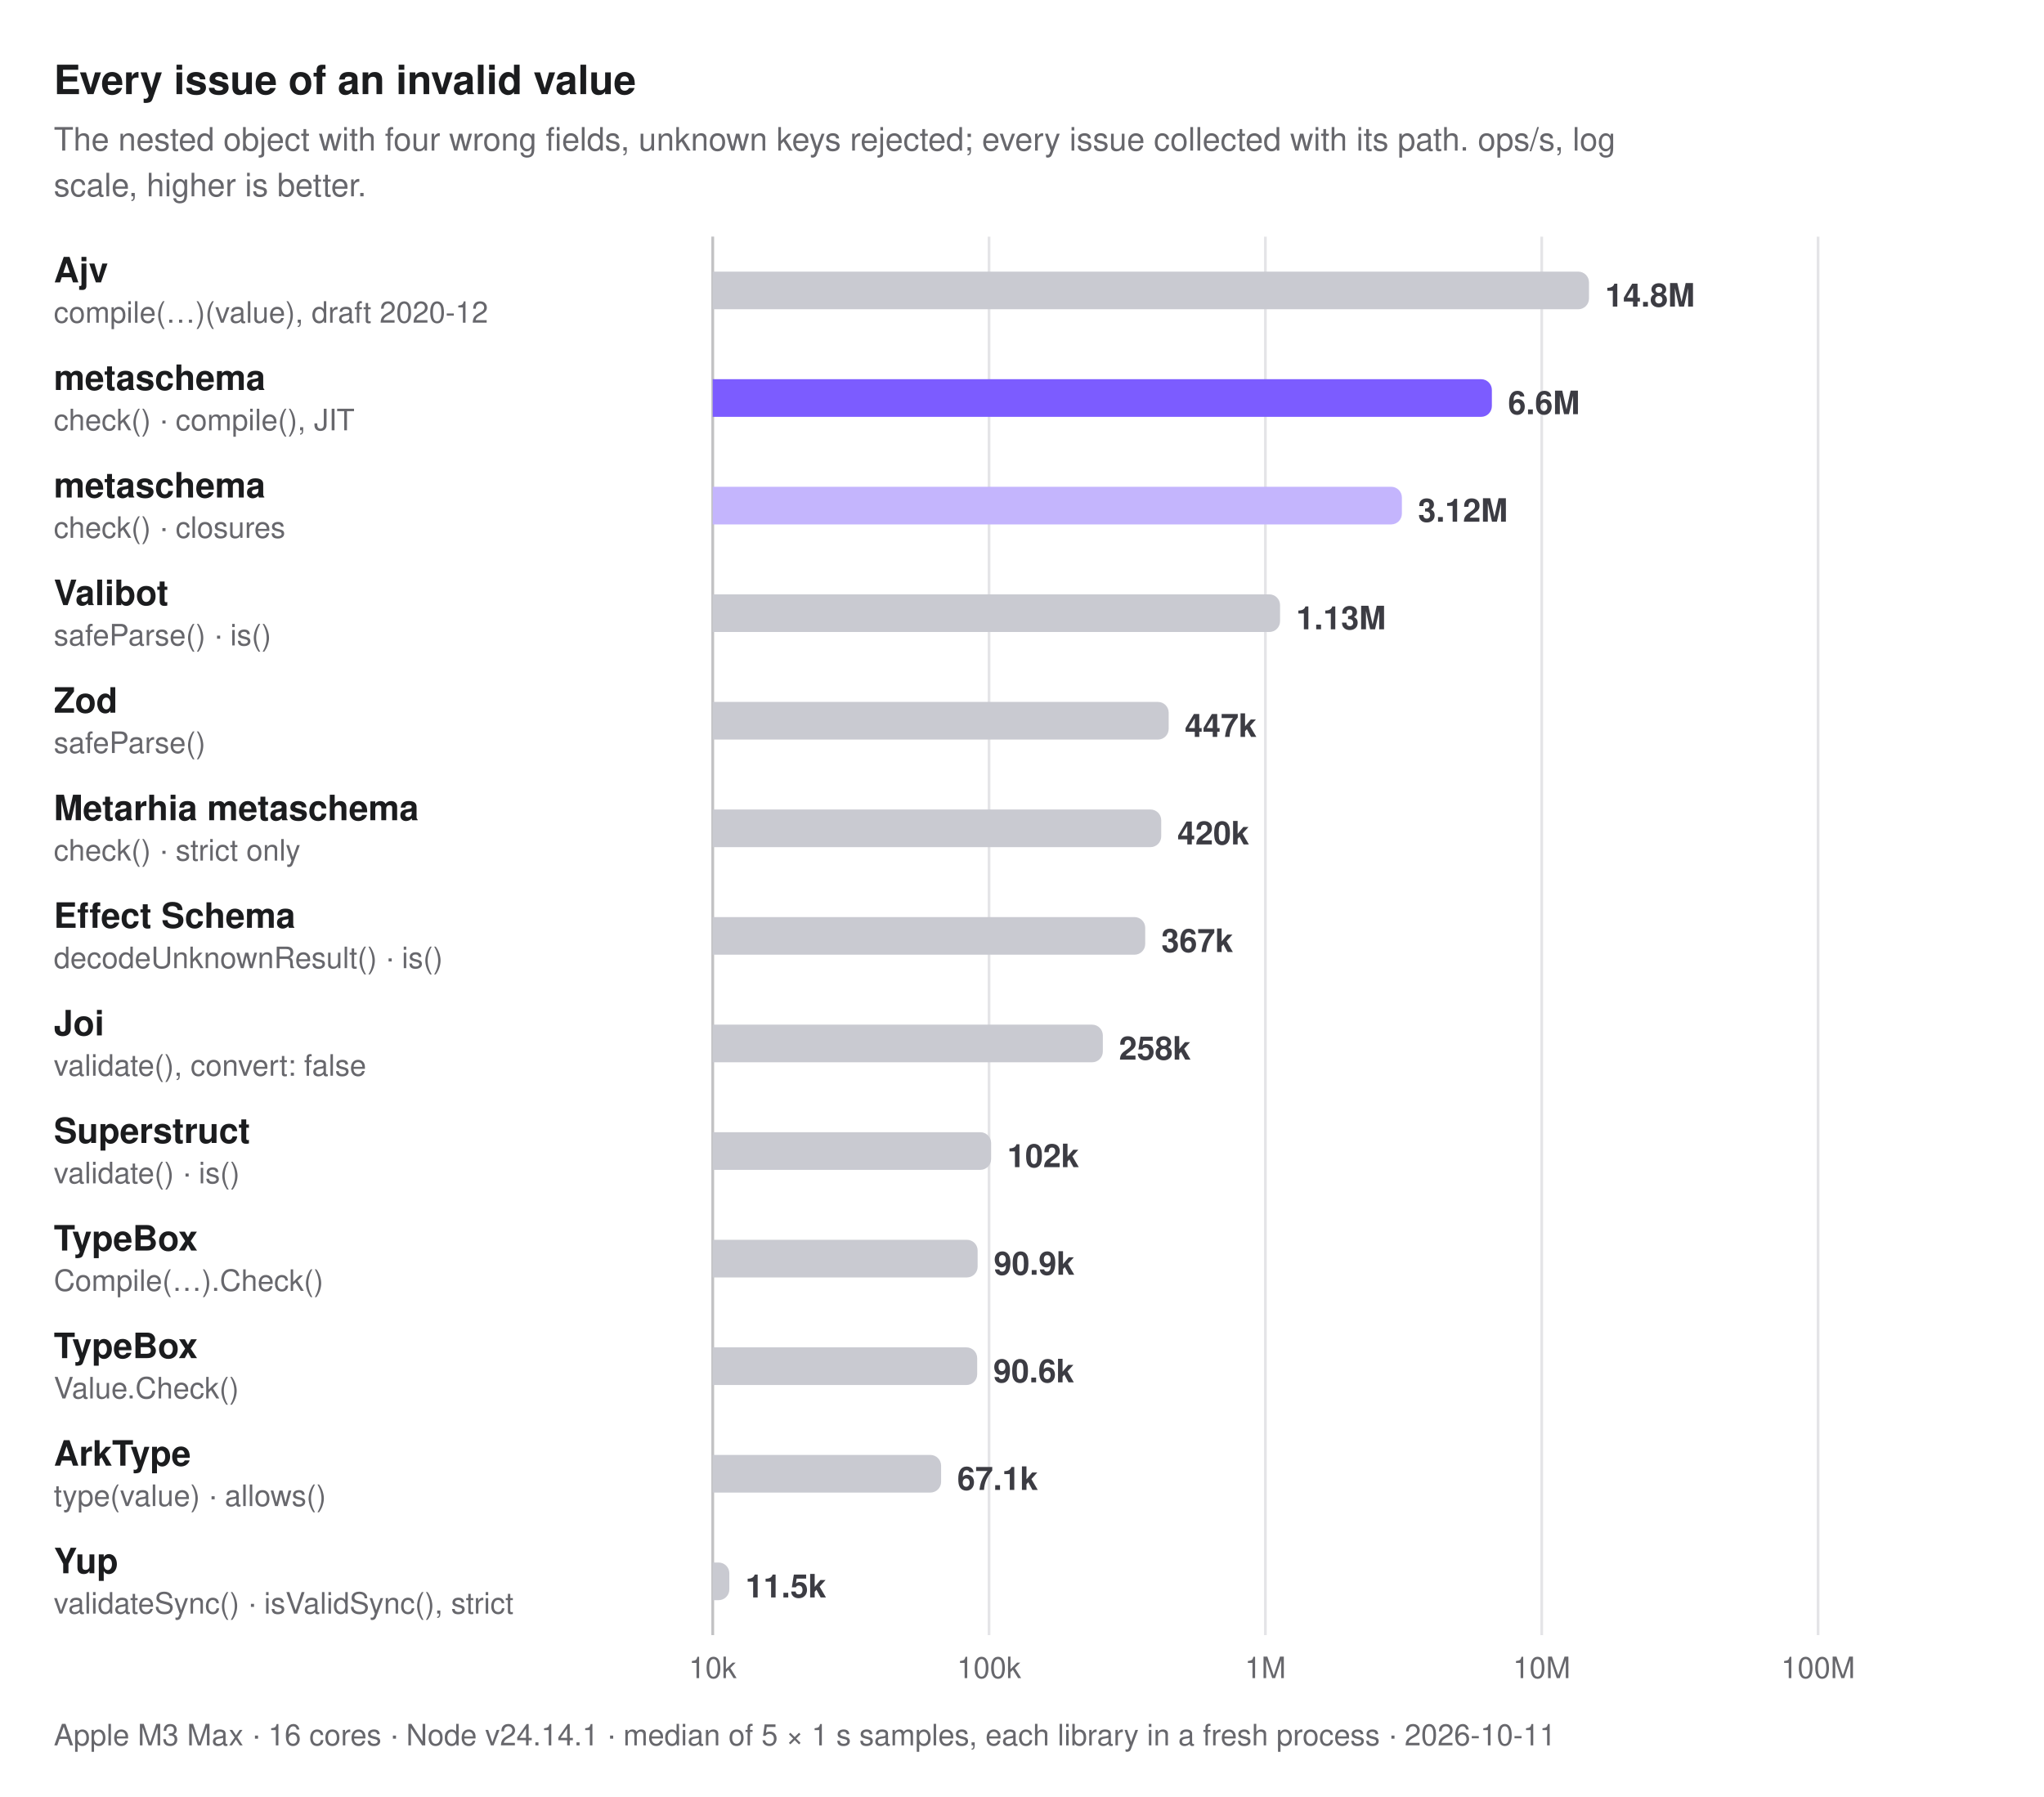
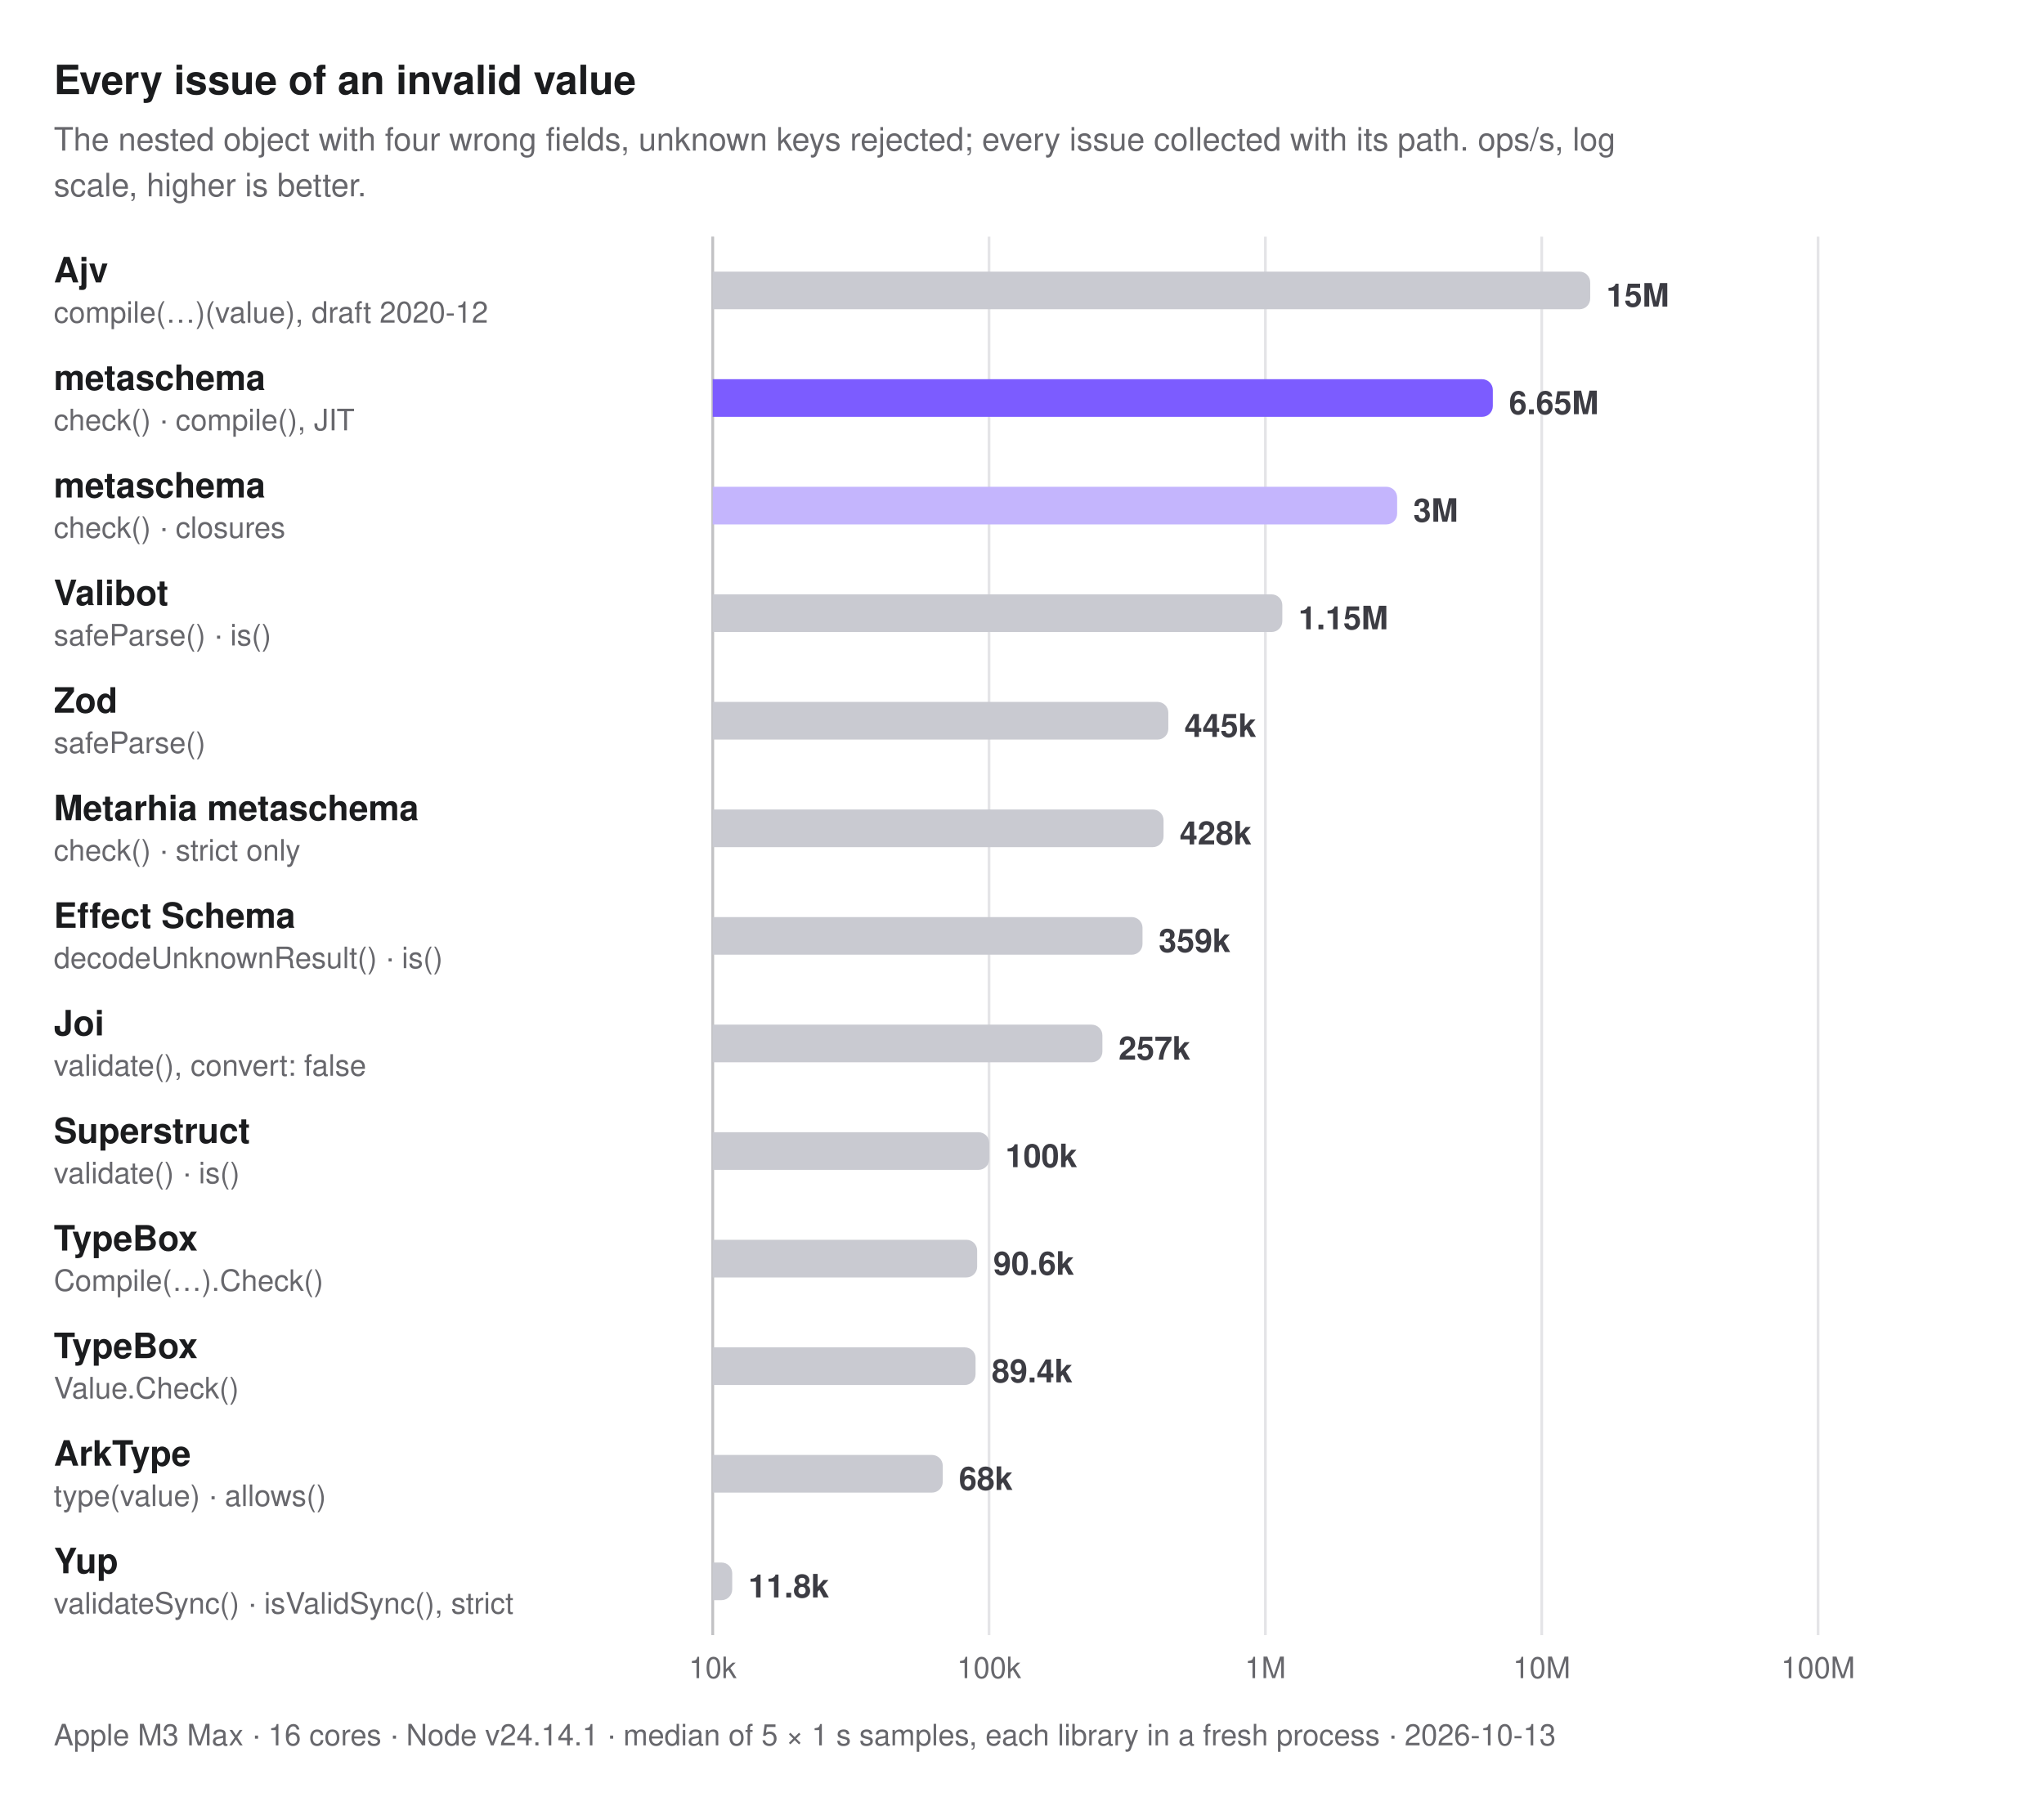
<svg xmlns="http://www.w3.org/2000/svg" width="760" height="668" viewBox="0 0 760 668" role="img" aria-label="Every issue of an invalid value. The nested object with four wrong fields, unknown keys rejected; every issue collected with its path. ops/s, log scale, higher is better.">
  <style>
  text { font-family: -apple-system, BlinkMacSystemFont, "Segoe UI", Helvetica, Arial, sans-serif; }
  .title { font-size: 15px; font-weight: 700; fill: #1b1c1e; }
  .subtitle, .caption { font-size: 12px; fill: #67676c; }
  .caption { font-size: 11px; }
  .group { font-size: 11px; font-weight: 600; letter-spacing: 0.06em; fill: #67676c; }
  .label { font-size: 13px; font-weight: 600; fill: #1b1c1e; }
  .label.primary, .label.secondary { font-weight: 700; }
  .sublabel { font-size: 11px; fill: #67676c; }
  .value { font-size: 12px; font-weight: 600; fill: #3c3c43; font-variant-numeric: tabular-nums; }
  .value.small { font-size: 10px; }
  .legend { font-size: 11px; fill: #3c3c43; }
  .tick { font-size: 11px; fill: #67676c; font-variant-numeric: tabular-nums; }
  .grid { stroke: #e4e4e7; stroke-width: 1; }
  .axis { stroke: #c2c2c4; stroke-width: 1; }
  .ref { stroke: #67676c; stroke-width: 1; stroke-dasharray: 3 3; }
  .bar { fill: #c9cad1; }
  .bar.primary { fill: #7c5cff; }
  .bar.secondary { fill: #c4b5fd; }
  @media (prefers-color-scheme: dark) {
    .title, .label { fill: #dfdfd6; }
    .subtitle, .caption, .group, .sublabel, .tick { fill: #98989f; }
    .value, .legend { fill: #c2c2c4; }
    .grid { stroke: #2e2e32; }
    .axis { stroke: #48484c; }
    .ref { stroke: #98989f; }
    .bar { fill: #4a4b53; }
    .bar.primary { fill: #9d85ff; }
    .bar.secondary { fill: #5b4aa8; }
  }
</style>
  <text class="title" x="20" y="35">Every issue of an invalid value</text>
  <text class="subtitle" x="20" y="56">The nested object with four wrong fields, unknown keys rejected; every issue collected with its path. ops/s, log</text>
  <text class="subtitle" x="20" y="73">scale, higher is better.</text>
  <line class="grid" x1="265" y1="88" x2="265" y2="608" />
  <text class="tick" x="265" y="624" text-anchor="middle">10k</text>
  <line class="grid" x1="367.75" y1="88" x2="367.75" y2="608" />
  <text class="tick" x="367.75" y="624" text-anchor="middle">100k</text>
  <line class="grid" x1="470.5" y1="88" x2="470.5" y2="608" />
  <text class="tick" x="470.5" y="624" text-anchor="middle">1M</text>
  <line class="grid" x1="573.25" y1="88" x2="573.25" y2="608" />
  <text class="tick" x="573.25" y="624" text-anchor="middle">10M</text>
  <line class="grid" x1="676" y1="88" x2="676" y2="608" />
  <text class="tick" x="676" y="624" text-anchor="middle">100M</text>
  <line class="axis" x1="265" y1="88" x2="265" y2="608" />
  <g>
    <text class="label" x="20" y="105">Ajv</text>
    <text class="sublabel" x="20" y="120">compile(…)(value), draft 2020-12</text>
-     <path class="bar" d="M265,101H586.822A4,4 0 0 1 590.822,105V111A4,4 0 0 1 586.822,115H265Z" />
-     <text class="value" x="596.822" y="114">14.8M</text>
+     <path class="bar" d="M265,101H587.272A4,4 0 0 1 591.272,105V111A4,4 0 0 1 587.272,115H265Z" />
+     <text class="value" x="597.272" y="114">15M</text>
  </g>
  <g>
    <text class="label primary" x="20" y="145">metaschema</text>
    <text class="sublabel" x="20" y="160">check() · compile(), JIT</text>
-     <path class="bar primary" d="M265,141H550.709A4,4 0 0 1 554.709,145V151A4,4 0 0 1 550.709,155H265Z" />
-     <text class="value" x="560.709" y="154">6.6M</text>
+     <path class="bar primary" d="M265,141H551.065A4,4 0 0 1 555.065,145V151A4,4 0 0 1 551.065,155H265Z" />
+     <text class="value" x="561.065" y="154">6.65M</text>
  </g>
  <g>
    <text class="label secondary" x="20" y="185">metaschema</text>
    <text class="sublabel" x="20" y="200">check() · closures</text>
-     <path class="bar secondary" d="M265,181H517.251A4,4 0 0 1 521.251,185V191A4,4 0 0 1 517.251,195H265Z" />
-     <text class="value" x="527.251" y="194">3.12M</text>
+     <path class="bar secondary" d="M265,181H515.484A4,4 0 0 1 519.484,185V191A4,4 0 0 1 515.484,195H265Z" />
+     <text class="value" x="525.484" y="194">3M</text>
  </g>
  <g>
    <text class="label" x="20" y="225">Valibot</text>
    <text class="sublabel" x="20" y="240">safeParse() · is()</text>
-     <path class="bar" d="M265,221H471.951A4,4 0 0 1 475.951,225V231A4,4 0 0 1 471.951,235H265Z" />
-     <text class="value" x="481.951" y="234">1.13M</text>
+     <path class="bar" d="M265,221H472.795A4,4 0 0 1 476.795,225V231A4,4 0 0 1 472.795,235H265Z" />
+     <text class="value" x="482.795" y="234">1.15M</text>
  </g>
  <g>
    <text class="label" x="20" y="265">Zod</text>
    <text class="sublabel" x="20" y="280">safeParse()</text>
-     <path class="bar" d="M265,261H430.541A4,4 0 0 1 434.541,265V271A4,4 0 0 1 430.541,275H265Z" />
-     <text class="value" x="440.541" y="274">447k</text>
+     <path class="bar" d="M265,261H430.404A4,4 0 0 1 434.404,265V271A4,4 0 0 1 430.404,275H265Z" />
+     <text class="value" x="440.404" y="274">445k</text>
  </g>
  <g>
    <text class="label" x="20" y="305">Metarhia metaschema</text>
    <text class="sublabel" x="20" y="320">check() · strict only</text>
-     <path class="bar" d="M265,301H427.766A4,4 0 0 1 431.766,305V311A4,4 0 0 1 427.766,315H265Z" />
-     <text class="value" x="437.766" y="314">420k</text>
+     <path class="bar" d="M265,301H428.632A4,4 0 0 1 432.632,305V311A4,4 0 0 1 428.632,315H265Z" />
+     <text class="value" x="438.632" y="314">428k</text>
  </g>
  <g>
    <text class="label" x="20" y="345">Effect Schema</text>
    <text class="sublabel" x="20" y="360">decodeUnknownResult() · is()</text>
-     <path class="bar" d="M265,341H421.816A4,4 0 0 1 425.816,345V351A4,4 0 0 1 421.816,355H265Z" />
-     <text class="value" x="431.816" y="354">367k</text>
+     <path class="bar" d="M265,341H420.812A4,4 0 0 1 424.812,345V351A4,4 0 0 1 420.812,355H265Z" />
+     <text class="value" x="430.812" y="354">359k</text>
  </g>
  <g>
    <text class="label" x="20" y="385">Joi</text>
    <text class="sublabel" x="20" y="400">validate(), convert: false</text>
-     <path class="bar" d="M265,381H406.057A4,4 0 0 1 410.057,385V391A4,4 0 0 1 406.057,395H265Z" />
-     <text class="value" x="416.057" y="394">258k</text>
+     <path class="bar" d="M265,381H405.897A4,4 0 0 1 409.897,385V391A4,4 0 0 1 405.897,395H265Z" />
+     <text class="value" x="415.897" y="394">257k</text>
  </g>
  <g>
    <text class="label" x="20" y="425">Superstruct</text>
    <text class="sublabel" x="20" y="440">validate() · is()</text>
-     <path class="bar" d="M265,421H364.514A4,4 0 0 1 368.514,425V431A4,4 0 0 1 364.514,435H265Z" />
-     <text class="value" x="374.514" y="434">102k</text>
+     <path class="bar" d="M265,421H363.824A4,4 0 0 1 367.824,425V431A4,4 0 0 1 363.824,435H265Z" />
+     <text class="value" x="373.824" y="434">100k</text>
  </g>
  <g>
    <text class="label" x="20" y="465">TypeBox</text>
    <text class="sublabel" x="20" y="480">Compile(…).Check()</text>
-     <path class="bar" d="M265,461H359.507A4,4 0 0 1 363.507,465V471A4,4 0 0 1 359.507,475H265Z" />
-     <text class="value" x="369.507" y="474">90.9k</text>
+     <path class="bar" d="M265,461H359.328A4,4 0 0 1 363.328,465V471A4,4 0 0 1 359.328,475H265Z" />
+     <text class="value" x="369.328" y="474">90.6k</text>
  </g>
  <g>
    <text class="label" x="20" y="505">TypeBox</text>
    <text class="sublabel" x="20" y="520">Value.Check()</text>
-     <path class="bar" d="M265,501H359.338A4,4 0 0 1 363.338,505V511A4,4 0 0 1 359.338,515H265Z" />
-     <text class="value" x="369.338" y="514">90.6k</text>
+     <path class="bar" d="M265,501H358.737A4,4 0 0 1 362.737,505V511A4,4 0 0 1 358.737,515H265Z" />
+     <text class="value" x="368.737" y="514">89.4k</text>
  </g>
  <g>
    <text class="label" x="20" y="545">ArkType</text>
    <text class="sublabel" x="20" y="560">type(value) · allows()</text>
-     <path class="bar" d="M265,541H345.923A4,4 0 0 1 349.923,545V551A4,4 0 0 1 345.923,555H265Z" />
-     <text class="value" x="355.923" y="554">67.1k</text>
+     <path class="bar" d="M265,541H346.532A4,4 0 0 1 350.532,545V551A4,4 0 0 1 346.532,555H265Z" />
+     <text class="value" x="356.532" y="554">68k</text>
  </g>
  <g>
    <text class="label" x="20" y="585">Yup</text>
    <text class="sublabel" x="20" y="600">validateSync() · isValidSync(), strict</text>
-     <path class="bar" d="M265,581H267.181A4,4 0 0 1 271.181,585V591A4,4 0 0 1 267.181,595H265Z" />
-     <text class="value" x="277.181" y="594">11.5k</text>
+     <path class="bar" d="M265,581H268.255A4,4 0 0 1 272.255,585V591A4,4 0 0 1 268.255,595H265Z" />
+     <text class="value" x="278.255" y="594">11.8k</text>
  </g>
-   <text class="caption" x="20" y="649">Apple M3 Max · 16 cores · Node v24.14.1 · median of 5 × 1 s samples, each library in a fresh process · 2026-10-11</text>
+   <text class="caption" x="20" y="649">Apple M3 Max · 16 cores · Node v24.14.1 · median of 5 × 1 s samples, each library in a fresh process · 2026-10-13</text>
</svg>
